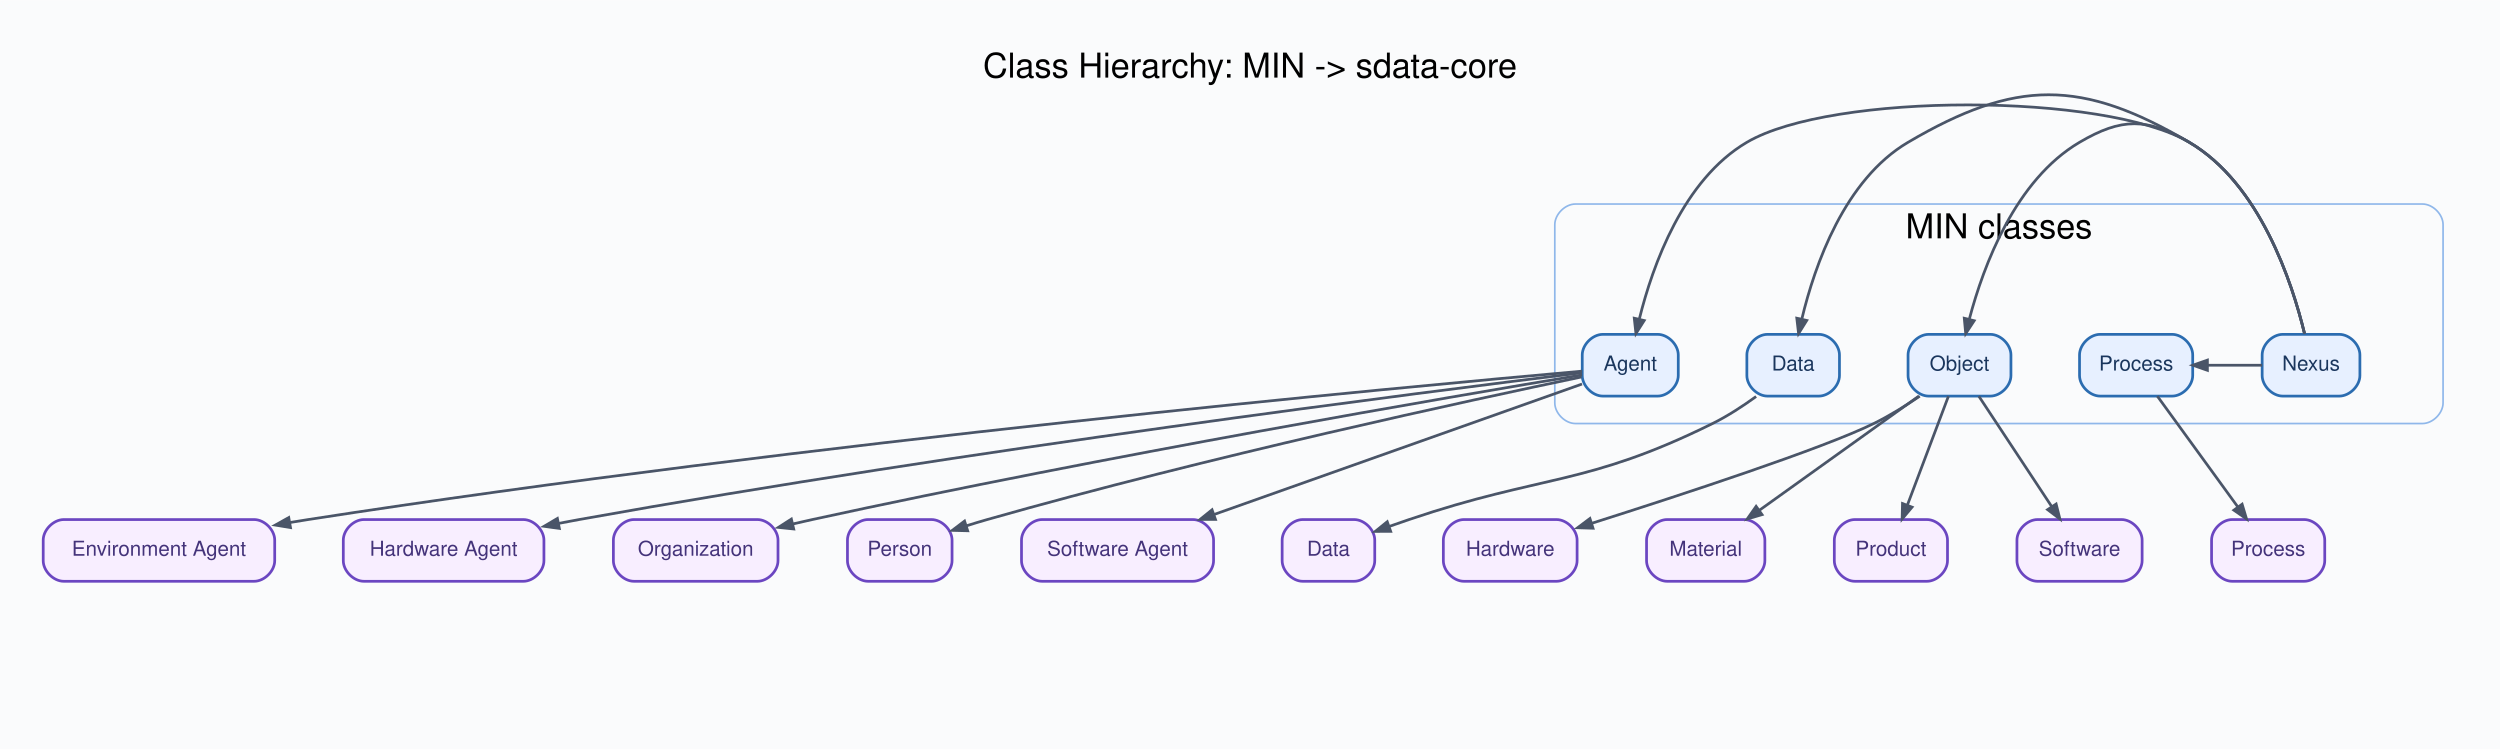
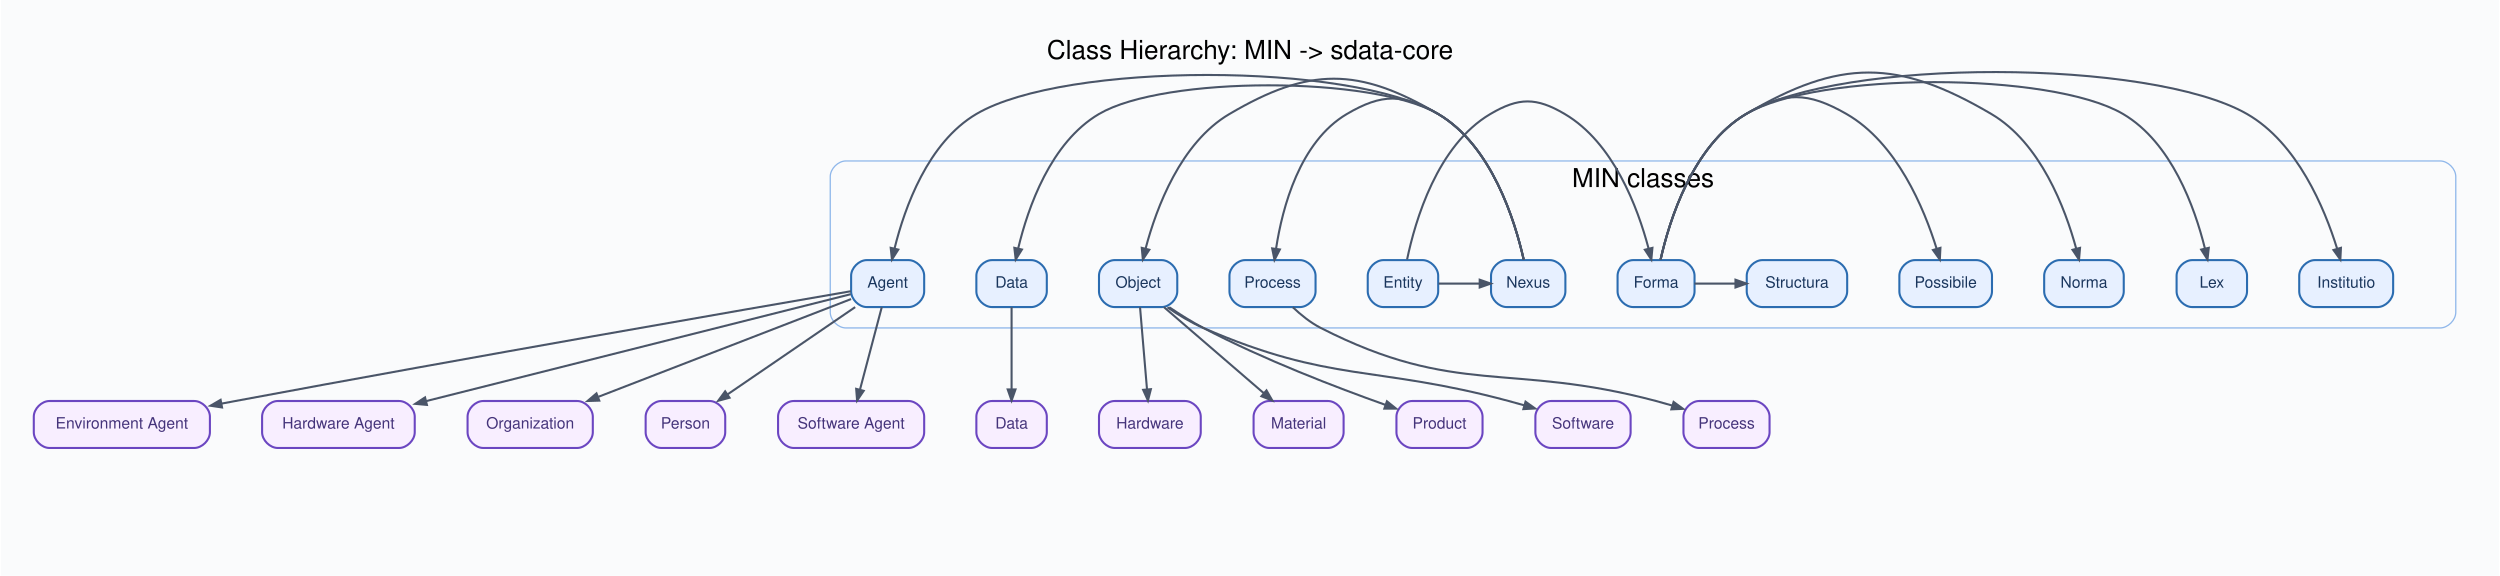
- <svg xmlns="http://www.w3.org/2000/svg" width="1458pt" height="437pt" viewBox="0.00 0.00 1457.90 436.84">
-   <g id="graph0" class="graph" transform="scale(1 1) rotate(0) translate(25.2 411.64)">
-     <polygon fill="#fafbfc" stroke="transparent" points="-25.2,25.2 -25.2,-411.64 1432.7,-411.64 1432.7,25.2 -25.2,25.2" />
-     <text text-anchor="middle" x="703.75" y="-366.44" font-family="Helvetica,sans-Serif" font-size="20.00">Class Hierarchy: MIN -&gt; sdata-core</text>
+ <svg xmlns="http://www.w3.org/2000/svg" width="1915pt" height="441pt" viewBox="0.00 0.00 1914.90 441.30">
+   <g id="graph0" class="graph" transform="scale(1 1) rotate(0) translate(25.2 416.1)">
+     <polygon fill="#fafbfc" stroke="transparent" points="-25.2,25.2 -25.2,-416.1 1889.7,-416.1 1889.7,25.2 -25.2,25.2" />
+     <text text-anchor="middle" x="932.25" y="-370.9" font-family="Helvetica,sans-Serif" font-size="20.00">Class Hierarchy: MIN -&gt; sdata-core</text>
+     <g id="clust1" class="cluster">
+       <path fill="#fafbfc" stroke="#8fb7ea" d="M622.5,-164.72C622.5,-164.72 1844.5,-164.72 1844.5,-164.72 1850.5,-164.72 1856.5,-170.72 1856.5,-176.72 1856.5,-176.72 1856.5,-280.72 1856.5,-280.72 1856.5,-286.72 1850.5,-292.72 1844.5,-292.72 1844.5,-292.72 622.5,-292.72 622.5,-292.72 616.5,-292.72 610.5,-286.72 610.5,-280.72 610.5,-280.72 610.5,-176.72 610.5,-176.72 610.5,-170.72 616.5,-164.72 622.5,-164.72" />
+       <text text-anchor="middle" x="1233.5" y="-272.72" font-family="Helvetica,sans-Serif" font-size="20.00">MIN classes</text>
+     </g>
    <g id="clust2" class="cluster">
-       <path fill="#fafbfc" stroke="#8fb7ea" d="M893.5,-164.72C893.5,-164.72 1387.5,-164.72 1387.5,-164.72 1393.5,-164.72 1399.5,-170.72 1399.5,-176.72 1399.5,-176.72 1399.5,-280.72 1399.5,-280.72 1399.5,-286.72 1393.5,-292.72 1387.5,-292.72 1387.5,-292.72 893.5,-292.72 893.5,-292.72 887.5,-292.72 881.5,-286.72 881.5,-280.72 881.5,-280.72 881.5,-176.72 881.5,-176.72 881.5,-170.72 887.5,-164.72 893.5,-164.72" />
-       <text text-anchor="middle" x="1140.5" y="-272.72" font-family="Helvetica,sans-Serif" font-size="20.00">MIN classes</text>
-     </g>
-     <g id="clust3" class="cluster">
</g>
    <g id="node1" class="node">
-       <path fill="#f8eeff" stroke="#6b46c1" stroke-width="1.6" d="M882.5,-108.72C882.5,-108.72 828.5,-108.72 828.5,-108.72 822.5,-108.72 816.5,-102.72 816.5,-96.72 816.5,-96.72 816.5,-84.72 816.5,-84.72 816.5,-78.72 822.5,-72.72 828.5,-72.72 828.5,-72.72 882.5,-72.72 882.5,-72.72 888.5,-72.72 894.5,-78.72 894.5,-84.72 894.5,-84.72 894.5,-96.72 894.5,-96.72 894.5,-102.72 888.5,-108.72 882.5,-108.72" />
-       <text text-anchor="middle" x="855.5" y="-87.62" font-family="Helvetica,sans-Serif" font-size="12.00" fill="#44337a">Hardware</text>
+       <path fill="#e7f0ff" stroke="#2b6cb0" stroke-width="1.6" d="M670.5,-216.72C670.5,-216.72 638.5,-216.72 638.5,-216.72 632.5,-216.72 626.5,-210.72 626.5,-204.72 626.5,-204.72 626.5,-192.72 626.5,-192.72 626.5,-186.72 632.5,-180.72 638.5,-180.72 638.5,-180.72 670.5,-180.72 670.5,-180.72 676.5,-180.72 682.5,-186.72 682.5,-192.72 682.5,-192.72 682.5,-204.72 682.5,-204.72 682.5,-210.72 676.5,-216.72 670.5,-216.72" />
+       <text text-anchor="middle" x="654.5" y="-195.62" font-family="Helvetica,sans-Serif" font-size="12.00" fill="#1a365d">Agent</text>
    </g>
-     <g id="node2" class="node">
-       <path fill="#f8eeff" stroke="#6b46c1" stroke-width="1.6" d="M992,-108.72C992,-108.72 947,-108.72 947,-108.72 941,-108.72 935,-102.72 935,-96.72 935,-96.72 935,-84.72 935,-84.72 935,-78.72 941,-72.72 947,-72.72 947,-72.72 992,-72.72 992,-72.72 998,-72.72 1004,-78.72 1004,-84.72 1004,-84.72 1004,-96.72 1004,-96.72 1004,-102.72 998,-108.72 992,-108.72" />
-       <text text-anchor="middle" x="969.5" y="-87.62" font-family="Helvetica,sans-Serif" font-size="12.00" fill="#44337a">Material</text>
-     </g>
-     <g id="node3" class="node">
-       <path fill="#f8eeff" stroke="#6b46c1" stroke-width="1.6" d="M1098.5,-108.72C1098.5,-108.72 1056.5,-108.72 1056.5,-108.72 1050.5,-108.72 1044.5,-102.72 1044.5,-96.72 1044.5,-96.72 1044.5,-84.72 1044.5,-84.72 1044.5,-78.72 1050.5,-72.72 1056.5,-72.72 1056.5,-72.72 1098.5,-72.72 1098.5,-72.72 1104.5,-72.72 1110.5,-78.72 1110.5,-84.72 1110.5,-84.72 1110.5,-96.72 1110.5,-96.72 1110.5,-102.72 1104.5,-108.72 1098.5,-108.72" />
-       <text text-anchor="middle" x="1077.5" y="-87.62" font-family="Helvetica,sans-Serif" font-size="12.00" fill="#44337a">Product</text>
-     </g>
-     <g id="node4" class="node">
-       <path fill="#f8eeff" stroke="#6b46c1" stroke-width="1.6" d="M1212,-108.72C1212,-108.72 1163,-108.72 1163,-108.72 1157,-108.72 1151,-102.72 1151,-96.72 1151,-96.72 1151,-84.72 1151,-84.72 1151,-78.72 1157,-72.72 1163,-72.72 1163,-72.72 1212,-72.72 1212,-72.72 1218,-72.72 1224,-78.72 1224,-84.72 1224,-84.72 1224,-96.72 1224,-96.72 1224,-102.72 1218,-108.72 1212,-108.72" />
-       <text text-anchor="middle" x="1187.5" y="-87.62" font-family="Helvetica,sans-Serif" font-size="12.00" fill="#44337a">Software</text>
-     </g>
-     <g id="node5" class="node">
-       <path fill="#e7f0ff" stroke="#2b6cb0" stroke-width="1.6" d="M941.5,-216.72C941.5,-216.72 909.5,-216.72 909.5,-216.72 903.5,-216.72 897.5,-210.72 897.5,-204.72 897.5,-204.72 897.5,-192.72 897.5,-192.72 897.5,-186.72 903.5,-180.72 909.5,-180.72 909.5,-180.72 941.5,-180.72 941.5,-180.72 947.5,-180.72 953.5,-186.72 953.5,-192.72 953.5,-192.72 953.5,-204.72 953.5,-204.72 953.5,-210.72 947.5,-216.72 941.5,-216.72" />
-       <text text-anchor="middle" x="925.5" y="-195.62" font-family="Helvetica,sans-Serif" font-size="12.00" fill="#1a365d">Agent</text>
-     </g>
-     <g id="node11" class="node">
+     <g id="node14" class="node">
      <path fill="#f8eeff" stroke="#6b46c1" stroke-width="1.6" d="M123,-108.72C123,-108.72 12,-108.72 12,-108.72 6,-108.72 0,-102.72 0,-96.72 0,-96.72 0,-84.72 0,-84.72 0,-78.72 6,-72.72 12,-72.72 12,-72.72 123,-72.72 123,-72.72 129,-72.72 135,-78.72 135,-84.72 135,-84.72 135,-96.72 135,-96.72 135,-102.72 129,-108.72 123,-108.72" />
      <text text-anchor="middle" x="67.5" y="-87.62" font-family="Helvetica,sans-Serif" font-size="12.00" fill="#44337a">Environment Agent</text>
    </g>
    <g id="edge1" class="edge">
-       <path fill="none" stroke="#4a5568" stroke-width="1.6" d="M897.39,-195.27C796.51,-186.33 443.43,-153.56 154.5,-108.72 150.99,-108.18 147.41,-107.59 143.8,-106.98" />
-       <polygon fill="#4a5568" stroke="#4a5568" stroke-width="1.6" points="144.21,-104.03 135.33,-105.5 143.19,-109.89 144.21,-104.03" />
+       <path fill="none" stroke="#4a5568" stroke-width="1.6" d="M626.28,-192.87C550.09,-179.73 333.91,-142.21 154.5,-108.72 151.01,-108.07 147.44,-107.4 143.84,-106.71" />
+       <polygon fill="#4a5568" stroke="#4a5568" stroke-width="1.6" points="144.3,-103.77 135.4,-105.1 143.19,-109.62 144.3,-103.77" />
    </g>
-     <g id="node12" class="node">
+     <g id="node15" class="node">
      <path fill="#f8eeff" stroke="#6b46c1" stroke-width="1.6" d="M280,-108.72C280,-108.72 187,-108.72 187,-108.72 181,-108.72 175,-102.72 175,-96.72 175,-96.72 175,-84.72 175,-84.72 175,-78.72 181,-72.72 187,-72.72 187,-72.72 280,-72.72 280,-72.72 286,-72.72 292,-78.72 292,-84.72 292,-84.72 292,-96.72 292,-96.72 292,-102.72 286,-108.72 280,-108.72" />
      <text text-anchor="middle" x="233.5" y="-87.62" font-family="Helvetica,sans-Serif" font-size="12.00" fill="#44337a">Hardware Agent</text>
    </g>
    <g id="edge2" class="edge">
-       <path fill="none" stroke="#4a5568" stroke-width="1.6" d="M897.28,-194.32C810.02,-183.64 536.88,-149.1 312.5,-108.72 308.56,-108.01 304.53,-107.25 300.46,-106.46" />
-       <polygon fill="#4a5568" stroke="#4a5568" stroke-width="1.6" points="301,-103.53 292.08,-104.79 299.84,-109.37 301,-103.53" />
+       <path fill="none" stroke="#4a5568" stroke-width="1.6" d="M626.22,-190.6C560.19,-173.97 394.34,-132.22 300.65,-108.63" />
+       <polygon fill="#4a5568" stroke="#4a5568" stroke-width="1.6" points="301.34,-105.73 292.37,-106.54 299.89,-111.5 301.34,-105.73" />
    </g>
-     <g id="node13" class="node">
+     <g id="node16" class="node">
      <path fill="#f8eeff" stroke="#6b46c1" stroke-width="1.6" d="M416.5,-108.72C416.5,-108.72 344.5,-108.72 344.5,-108.72 338.5,-108.72 332.5,-102.72 332.5,-96.72 332.5,-96.72 332.5,-84.72 332.5,-84.72 332.5,-78.72 338.5,-72.72 344.5,-72.72 344.5,-72.72 416.5,-72.72 416.5,-72.72 422.5,-72.72 428.5,-78.72 428.5,-84.72 428.5,-84.72 428.5,-96.72 428.5,-96.72 428.5,-102.72 422.5,-108.72 416.5,-108.72" />
      <text text-anchor="middle" x="380.5" y="-87.62" font-family="Helvetica,sans-Serif" font-size="12.00" fill="#44337a">Organization</text>
    </g>
    <g id="edge3" class="edge">
-       <path fill="none" stroke="#4a5568" stroke-width="1.6" d="M897.42,-193.09C823.6,-180.79 618.05,-145.7 448.5,-108.72 444.79,-107.91 440.97,-107.05 437.13,-106.15" />
-       <polygon fill="#4a5568" stroke="#4a5568" stroke-width="1.6" points="437.66,-103.22 428.71,-104.15 436.29,-109.01 437.66,-103.22" />
+       <path fill="none" stroke="#4a5568" stroke-width="1.6" d="M626.46,-186.87C580.96,-169.27 490.34,-134.21 432.71,-111.92" />
+       <polygon fill="#4a5568" stroke="#4a5568" stroke-width="1.6" points="433.45,-109.02 424.45,-108.72 431.31,-114.57 433.45,-109.02" />
    </g>
-     <g id="node14" class="node">
+     <g id="node17" class="node">
      <path fill="#f8eeff" stroke="#6b46c1" stroke-width="1.6" d="M518,-108.72C518,-108.72 481,-108.72 481,-108.72 475,-108.72 469,-102.72 469,-96.72 469,-96.72 469,-84.72 469,-84.72 469,-78.72 475,-72.72 481,-72.72 481,-72.72 518,-72.72 518,-72.72 524,-72.72 530,-78.72 530,-84.72 530,-84.72 530,-96.72 530,-96.72 530,-102.72 524,-108.72 518,-108.72" />
      <text text-anchor="middle" x="499.5" y="-87.62" font-family="Helvetica,sans-Serif" font-size="12.00" fill="#44337a">Person</text>
    </g>
    <g id="edge4" class="edge">
-       <path fill="none" stroke="#4a5568" stroke-width="1.6" d="M897.05,-191.87C834.13,-178.74 678.57,-145.18 550.5,-108.72 546.56,-107.6 542.46,-106.36 538.39,-105.08" />
-       <polygon fill="#4a5568" stroke="#4a5568" stroke-width="1.6" points="539.11,-102.18 530.11,-102.41 537.29,-107.85 539.11,-102.18" />
+       <path fill="none" stroke="#4a5568" stroke-width="1.6" d="M629.6,-180.69C603.01,-162.51 560.79,-133.63 531.7,-113.74" />
+       <polygon fill="#4a5568" stroke="#4a5568" stroke-width="1.6" points="533.29,-111.23 524.6,-108.88 529.94,-116.14 533.29,-111.23" />
    </g>
-     <g id="node15" class="node">
+     <g id="node18" class="node">
      <path fill="#f8eeff" stroke="#6b46c1" stroke-width="1.6" d="M670.5,-108.72C670.5,-108.72 582.5,-108.72 582.5,-108.72 576.5,-108.72 570.5,-102.72 570.5,-96.72 570.5,-96.72 570.5,-84.72 570.5,-84.72 570.5,-78.72 576.5,-72.72 582.5,-72.72 582.5,-72.72 670.5,-72.72 670.5,-72.72 676.5,-72.72 682.5,-78.72 682.5,-84.72 682.5,-84.72 682.5,-96.72 682.5,-96.72 682.5,-102.72 676.5,-108.72 670.5,-108.72" />
      <text text-anchor="middle" x="626.5" y="-87.62" font-family="Helvetica,sans-Serif" font-size="12.00" fill="#44337a">Software Agent</text>
    </g>
    <g id="edge5" class="edge">
-       <path fill="none" stroke="#4a5568" stroke-width="1.6" d="M897.37,-187.75C848.47,-170.41 746.9,-134.4 682.97,-111.74" />
-       <polygon fill="#4a5568" stroke="#4a5568" stroke-width="1.6" points="683.61,-108.81 674.6,-108.77 681.62,-114.42 683.61,-108.81" />
+       <path fill="none" stroke="#4a5568" stroke-width="1.6" d="M650,-180.69C645.48,-163.56 638.45,-136.94 633.25,-117.28" />
+       <polygon fill="#4a5568" stroke="#4a5568" stroke-width="1.6" points="636.13,-116.52 631.08,-109.06 630.38,-118.04 636.13,-116.52" />
    </g>
-     <g id="node6" class="node">
-       <path fill="#e7f0ff" stroke="#2b6cb0" stroke-width="1.6" d="M1035.5,-216.72C1035.5,-216.72 1005.5,-216.72 1005.5,-216.72 999.5,-216.72 993.5,-210.72 993.5,-204.72 993.5,-204.72 993.5,-192.72 993.5,-192.72 993.5,-186.72 999.5,-180.72 1005.5,-180.72 1005.5,-180.72 1035.5,-180.72 1035.5,-180.72 1041.5,-180.72 1047.5,-186.72 1047.5,-192.72 1047.5,-192.72 1047.5,-204.72 1047.5,-204.72 1047.5,-210.72 1041.5,-216.72 1035.5,-216.72" />
-       <text text-anchor="middle" x="1020.5" y="-195.62" font-family="Helvetica,sans-Serif" font-size="12.00" fill="#1a365d">Data</text>
+     <g id="node2" class="node">
+       <path fill="#e7f0ff" stroke="#2b6cb0" stroke-width="1.6" d="M764.5,-216.72C764.5,-216.72 734.5,-216.72 734.5,-216.72 728.5,-216.72 722.5,-210.72 722.5,-204.72 722.5,-204.72 722.5,-192.72 722.5,-192.72 722.5,-186.72 728.5,-180.72 734.5,-180.72 734.5,-180.72 764.5,-180.72 764.5,-180.72 770.5,-180.72 776.5,-186.72 776.5,-192.72 776.5,-192.72 776.5,-204.72 776.5,-204.72 776.5,-210.72 770.5,-216.72 764.5,-216.72" />
+       <text text-anchor="middle" x="749.5" y="-195.62" font-family="Helvetica,sans-Serif" font-size="12.00" fill="#1a365d">Data</text>
    </g>
-     <g id="node16" class="node">
+     <g id="node23" class="node">
      <path fill="#f8eeff" stroke="#6b46c1" stroke-width="1.6" d="M764.5,-108.72C764.5,-108.72 734.5,-108.72 734.5,-108.72 728.5,-108.72 722.5,-102.72 722.5,-96.72 722.5,-96.72 722.5,-84.72 722.5,-84.72 722.5,-78.72 728.5,-72.72 734.5,-72.72 734.5,-72.72 764.5,-72.72 764.5,-72.72 770.5,-72.72 776.5,-78.72 776.5,-84.72 776.5,-84.72 776.5,-96.72 776.5,-96.72 776.5,-102.72 770.5,-108.72 764.5,-108.72" />
      <text text-anchor="middle" x="749.5" y="-87.62" font-family="Helvetica,sans-Serif" font-size="12.00" fill="#44337a">Data</text>
    </g>
    <g id="edge6" class="edge">
-       <path fill="none" stroke="#4a5568" stroke-width="1.6" d="M998.9,-180.48C991.2,-174.9 982.26,-169.05 973.5,-164.72 899.54,-128.14 874.64,-135.2 796.5,-108.72 792.69,-107.43 788.73,-106.05 784.78,-104.66" />
-       <polygon fill="#4a5568" stroke="#4a5568" stroke-width="1.6" points="785.78,-101.85 776.77,-101.8 783.78,-107.46 785.78,-101.85" />
+       <path fill="none" stroke="#4a5568" stroke-width="1.6" d="M749.5,-180.69C749.5,-163.71 749.5,-137.42 749.5,-117.81" />
+       <polygon fill="#4a5568" stroke="#4a5568" stroke-width="1.6" points="752.48,-117.56 749.5,-109.06 746.53,-117.56 752.48,-117.56" />
    </g>
-     <g id="node7" class="node">
-       <path fill="#e7f0ff" stroke="#2b6cb0" stroke-width="1.6" d="M1135.5,-216.72C1135.5,-216.72 1099.5,-216.72 1099.5,-216.72 1093.5,-216.72 1087.5,-210.72 1087.5,-204.72 1087.5,-204.72 1087.5,-192.72 1087.5,-192.72 1087.5,-186.72 1093.5,-180.72 1099.5,-180.72 1099.5,-180.72 1135.5,-180.72 1135.5,-180.72 1141.5,-180.72 1147.5,-186.72 1147.5,-192.72 1147.5,-192.72 1147.5,-204.72 1147.5,-204.72 1147.5,-210.72 1141.5,-216.72 1135.5,-216.72" />
-       <text text-anchor="middle" x="1117.5" y="-195.62" font-family="Helvetica,sans-Serif" font-size="12.00" fill="#1a365d">Object</text>
+     <g id="node3" class="node">
+       <path fill="#e7f0ff" stroke="#2b6cb0" stroke-width="1.6" d="M864.5,-216.72C864.5,-216.72 828.5,-216.72 828.5,-216.72 822.5,-216.72 816.5,-210.72 816.5,-204.72 816.5,-204.72 816.5,-192.72 816.5,-192.72 816.5,-186.72 822.5,-180.72 828.5,-180.72 828.5,-180.72 864.5,-180.72 864.5,-180.72 870.5,-180.72 876.5,-186.72 876.5,-192.72 876.5,-192.72 876.5,-204.72 876.5,-204.72 876.5,-210.72 870.5,-216.72 864.5,-216.72" />
+       <text text-anchor="middle" x="846.5" y="-195.62" font-family="Helvetica,sans-Serif" font-size="12.00" fill="#1a365d">Object</text>
    </g>
-     <g id="edge11" class="edge">
-       <path fill="none" stroke="#4a5568" stroke-width="1.6" d="M1094.32,-180.67C1086.12,-175.11 1076.64,-169.22 1067.5,-164.72 1038.16,-150.28 956.02,-123.35 903.02,-106.54" />
-       <polygon fill="#4a5568" stroke="#4a5568" stroke-width="1.6" points="903.78,-103.66 894.78,-103.94 901.98,-109.34 903.78,-103.66" />
+     <g id="node19" class="node">
+       <path fill="#f8eeff" stroke="#6b46c1" stroke-width="1.6" d="M882.5,-108.72C882.5,-108.72 828.5,-108.72 828.5,-108.72 822.5,-108.72 816.5,-102.72 816.5,-96.72 816.5,-96.72 816.5,-84.72 816.5,-84.72 816.5,-78.72 822.5,-72.72 828.5,-72.72 828.5,-72.72 882.5,-72.72 882.5,-72.72 888.5,-72.72 894.5,-78.72 894.5,-84.72 894.5,-84.72 894.5,-96.72 894.5,-96.72 894.5,-102.72 888.5,-108.72 882.5,-108.72" />
+       <text text-anchor="middle" x="855.5" y="-87.62" font-family="Helvetica,sans-Serif" font-size="12.00" fill="#44337a">Hardware</text>
    </g>
-     <g id="edge12" class="edge">
-       <path fill="none" stroke="#4a5568" stroke-width="1.6" d="M1093.72,-180.69C1068.52,-162.64 1028.6,-134.05 1000.84,-114.17" />
-       <polygon fill="#4a5568" stroke="#4a5568" stroke-width="1.6" points="1002.35,-111.59 993.71,-109.06 998.89,-116.43 1002.35,-111.59" />
+     <g id="edge18" class="edge">
+       <path fill="none" stroke="#4a5568" stroke-width="1.6" d="M847.95,-180.69C849.39,-163.64 851.64,-137.18 853.31,-117.54" />
+       <polygon fill="#4a5568" stroke="#4a5568" stroke-width="1.6" points="856.27,-117.78 854.03,-109.06 850.34,-117.28 856.27,-117.78" />
    </g>
-     <g id="edge13" class="edge">
-       <path fill="none" stroke="#4a5568" stroke-width="1.6" d="M1111.07,-180.69C1104.58,-163.48 1094.47,-136.7 1087.05,-117.01" />
-       <polygon fill="#4a5568" stroke="#4a5568" stroke-width="1.6" points="1089.83,-115.96 1084.04,-109.06 1084.26,-118.06 1089.83,-115.96" />
+     <g id="node20" class="node">
+       <path fill="#f8eeff" stroke="#6b46c1" stroke-width="1.6" d="M992,-108.72C992,-108.72 947,-108.72 947,-108.72 941,-108.72 935,-102.72 935,-96.72 935,-96.72 935,-84.72 935,-84.72 935,-78.72 941,-72.72 947,-72.72 947,-72.72 992,-72.72 992,-72.72 998,-72.72 1004,-78.72 1004,-84.72 1004,-84.72 1004,-96.72 1004,-96.72 1004,-102.72 998,-108.72 992,-108.72" />
+       <text text-anchor="middle" x="969.5" y="-87.62" font-family="Helvetica,sans-Serif" font-size="12.00" fill="#44337a">Material</text>
    </g>
-     <g id="edge14" class="edge">
-       <path fill="none" stroke="#4a5568" stroke-width="1.6" d="M1128.75,-180.69C1140.26,-163.25 1158.27,-135.98 1171.32,-116.23" />
-       <polygon fill="#4a5568" stroke="#4a5568" stroke-width="1.6" points="1173.85,-117.79 1176.05,-109.06 1168.88,-114.51 1173.85,-117.79" />
+     <g id="edge19" class="edge">
+       <path fill="none" stroke="#4a5568" stroke-width="1.6" d="M866.26,-180.69C887.03,-162.79 919.82,-134.53 942.86,-114.68" />
+       <polygon fill="#4a5568" stroke="#4a5568" stroke-width="1.6" points="944.88,-116.86 949.38,-109.06 941,-112.36 944.88,-116.86" />
    </g>
-     <g id="node8" class="node">
-       <path fill="#e7f0ff" stroke="#2b6cb0" stroke-width="1.6" d="M1241.5,-216.72C1241.5,-216.72 1199.5,-216.72 1199.5,-216.72 1193.5,-216.72 1187.5,-210.72 1187.5,-204.72 1187.5,-204.72 1187.5,-192.72 1187.5,-192.72 1187.5,-186.72 1193.5,-180.72 1199.5,-180.72 1199.5,-180.72 1241.5,-180.72 1241.5,-180.72 1247.5,-180.72 1253.5,-186.72 1253.5,-192.72 1253.5,-192.72 1253.5,-204.72 1253.5,-204.72 1253.5,-210.72 1247.5,-216.72 1241.5,-216.72" />
-       <text text-anchor="middle" x="1220.5" y="-195.62" font-family="Helvetica,sans-Serif" font-size="12.00" fill="#1a365d">Process</text>
+     <g id="node21" class="node">
+       <path fill="#f8eeff" stroke="#6b46c1" stroke-width="1.6" d="M1098.5,-108.72C1098.5,-108.72 1056.5,-108.72 1056.5,-108.72 1050.5,-108.72 1044.5,-102.72 1044.5,-96.72 1044.5,-96.72 1044.5,-84.72 1044.5,-84.72 1044.5,-78.72 1050.5,-72.72 1056.5,-72.72 1056.5,-72.72 1098.5,-72.72 1098.5,-72.72 1104.5,-72.72 1110.5,-78.72 1110.5,-84.72 1110.5,-84.72 1110.5,-96.72 1110.5,-96.72 1110.5,-102.72 1104.5,-108.72 1098.5,-108.72" />
+       <text text-anchor="middle" x="1077.5" y="-87.62" font-family="Helvetica,sans-Serif" font-size="12.00" fill="#44337a">Product</text>
    </g>
-     <g id="node17" class="node">
+     <g id="edge20" class="edge">
+       <path fill="none" stroke="#4a5568" stroke-width="1.6" d="M870.32,-180.6C878.42,-175.16 887.66,-169.36 896.5,-164.72 942.66,-140.49 998.72,-119.02 1036.1,-105.74" />
+       <polygon fill="#4a5568" stroke="#4a5568" stroke-width="1.6" points="1037.22,-108.5 1044.25,-102.87 1035.24,-102.89 1037.22,-108.5" />
+     </g>
+     <g id="node22" class="node">
+       <path fill="#f8eeff" stroke="#6b46c1" stroke-width="1.6" d="M1212,-108.72C1212,-108.72 1163,-108.72 1163,-108.72 1157,-108.72 1151,-102.72 1151,-96.72 1151,-96.72 1151,-84.72 1151,-84.72 1151,-78.72 1157,-72.72 1163,-72.72 1163,-72.72 1212,-72.72 1212,-72.72 1218,-72.72 1224,-78.72 1224,-84.72 1224,-84.72 1224,-96.72 1224,-96.72 1224,-102.72 1218,-108.72 1212,-108.72" />
+       <text text-anchor="middle" x="1187.5" y="-87.62" font-family="Helvetica,sans-Serif" font-size="12.00" fill="#44337a">Software</text>
+     </g>
+     <g id="edge21" class="edge">
+       <path fill="none" stroke="#4a5568" stroke-width="1.6" d="M868.94,-180.5C877.24,-174.8 886.96,-168.86 896.5,-164.72 994.61,-122.18 1027.22,-136.46 1130.5,-108.72 1134.41,-107.67 1138.46,-106.54 1142.51,-105.39" />
+       <polygon fill="#4a5568" stroke="#4a5568" stroke-width="1.6" points="1143.45,-108.21 1150.79,-102.99 1141.8,-102.5 1143.45,-108.21" />
+     </g>
+     <g id="node4" class="node">
+       <path fill="#e7f0ff" stroke="#2b6cb0" stroke-width="1.6" d="M970.5,-216.72C970.5,-216.72 928.5,-216.72 928.5,-216.72 922.5,-216.72 916.5,-210.72 916.5,-204.72 916.5,-204.72 916.5,-192.72 916.5,-192.72 916.5,-186.72 922.5,-180.72 928.5,-180.72 928.5,-180.72 970.5,-180.72 970.5,-180.72 976.5,-180.72 982.5,-186.72 982.5,-192.72 982.5,-192.72 982.5,-204.72 982.5,-204.72 982.5,-210.72 976.5,-216.72 970.5,-216.72" />
+       <text text-anchor="middle" x="949.5" y="-195.62" font-family="Helvetica,sans-Serif" font-size="12.00" fill="#1a365d">Process</text>
+     </g>
+     <g id="node24" class="node">
      <path fill="#f8eeff" stroke="#6b46c1" stroke-width="1.6" d="M1318.5,-108.72C1318.5,-108.72 1276.5,-108.72 1276.5,-108.72 1270.5,-108.72 1264.5,-102.72 1264.5,-96.72 1264.5,-96.72 1264.5,-84.72 1264.5,-84.72 1264.5,-78.72 1270.5,-72.72 1276.5,-72.72 1276.5,-72.72 1318.5,-72.72 1318.5,-72.72 1324.5,-72.72 1330.5,-78.72 1330.5,-84.72 1330.5,-84.72 1330.5,-96.72 1330.5,-96.72 1330.5,-102.72 1324.5,-108.72 1318.5,-108.72" />
      <text text-anchor="middle" x="1297.5" y="-87.62" font-family="Helvetica,sans-Serif" font-size="12.00" fill="#44337a">Process</text>
    </g>
-     <g id="edge15" class="edge">
-       <path fill="none" stroke="#4a5568" stroke-width="1.6" d="M1232.87,-180.69C1245.59,-163.18 1265.52,-135.74 1279.89,-115.97" />
-       <polygon fill="#4a5568" stroke="#4a5568" stroke-width="1.6" points="1282.31,-117.69 1284.9,-109.06 1277.5,-114.19 1282.31,-117.69" />
+     <g id="edge22" class="edge">
+       <path fill="none" stroke="#4a5568" stroke-width="1.6" d="M965.07,-180.59C971.22,-174.76 978.68,-168.71 986.5,-164.72 1090.65,-111.63 1130.52,-138.75 1243.5,-108.72 1247.5,-107.66 1251.65,-106.48 1255.79,-105.26" />
+       <polygon fill="#4a5568" stroke="#4a5568" stroke-width="1.6" points="1256.95,-108.02 1264.22,-102.71 1255.23,-102.32 1256.95,-108.02" />
+     </g>
+     <g id="node5" class="node">
+       <path fill="#e7f0ff" stroke="#2b6cb0" stroke-width="1.6" d="M1064.5,-216.72C1064.5,-216.72 1034.5,-216.72 1034.5,-216.72 1028.5,-216.72 1022.5,-210.72 1022.5,-204.72 1022.5,-204.72 1022.5,-192.72 1022.5,-192.72 1022.5,-186.72 1028.5,-180.72 1034.5,-180.72 1034.5,-180.72 1064.5,-180.72 1064.5,-180.72 1070.5,-180.72 1076.5,-186.72 1076.5,-192.72 1076.5,-192.72 1076.5,-204.72 1076.5,-204.72 1076.5,-210.72 1070.5,-216.72 1064.5,-216.72" />
+       <text text-anchor="middle" x="1049.5" y="-195.62" font-family="Helvetica,sans-Serif" font-size="12.00" fill="#1a365d">Entity</text>
+     </g>
+     <g id="node6" class="node">
+       <path fill="#e7f0ff" stroke="#2b6cb0" stroke-width="1.6" d="M1261,-216.72C1261,-216.72 1226,-216.72 1226,-216.72 1220,-216.72 1214,-210.72 1214,-204.72 1214,-204.72 1214,-192.72 1214,-192.72 1214,-186.72 1220,-180.72 1226,-180.72 1226,-180.72 1261,-180.72 1261,-180.72 1267,-180.72 1273,-186.72 1273,-192.72 1273,-192.72 1273,-204.72 1273,-204.72 1273,-210.72 1267,-216.72 1261,-216.72" />
+       <text text-anchor="middle" x="1243.5" y="-195.62" font-family="Helvetica,sans-Serif" font-size="12.00" fill="#1a365d">Forma</text>
+     </g>
+     <g id="edge7" class="edge">
+       <path fill="none" stroke="#4a5568" stroke-width="1.6" d="M1052.66,-217.19C1058.87,-247 1075.8,-304.77 1116.5,-328.72 1138.33,-341.57 1151.67,-341.57 1173.5,-328.72 1210.9,-306.71 1229.45,-256.96 1237.72,-225.79" />
+       <polygon fill="#4a5568" stroke="#4a5568" stroke-width="1.6" points="1240.71,-226.11 1239.88,-217.14 1234.93,-224.67 1240.71,-226.11" />
    </g>
    <g id="node9" class="node">
-       <path fill="#e7f0ff" stroke="#2b6cb0" stroke-width="1.6" d="M1339,-216.72C1339,-216.72 1306,-216.72 1306,-216.72 1300,-216.72 1294,-210.72 1294,-204.72 1294,-204.72 1294,-192.72 1294,-192.72 1294,-186.72 1300,-180.72 1306,-180.72 1306,-180.72 1339,-180.72 1339,-180.72 1345,-180.72 1351,-186.72 1351,-192.72 1351,-192.72 1351,-204.72 1351,-204.72 1351,-210.72 1345,-216.72 1339,-216.72" />
-       <text text-anchor="middle" x="1322.5" y="-195.62" font-family="Helvetica,sans-Serif" font-size="12.00" fill="#1a365d">Nexus</text>
-     </g>
-     <g id="edge7" class="edge">
-       <path fill="none" stroke="#4a5568" stroke-width="1.6" d="M1318.72,-217.12C1311.53,-246.83 1292.73,-304.46 1251.5,-328.72 1202.09,-357.8 1042.91,-357.8 993.5,-328.72 956.34,-306.85 938.59,-257.06 930.83,-225.83" />
-       <polygon fill="#4a5568" stroke="#4a5568" stroke-width="1.6" points="933.64,-224.78 928.81,-217.18 927.84,-226.13 933.64,-224.78" />
+       <path fill="#e7f0ff" stroke="#2b6cb0" stroke-width="1.6" d="M1162,-216.72C1162,-216.72 1129,-216.72 1129,-216.72 1123,-216.72 1117,-210.72 1117,-204.72 1117,-204.72 1117,-192.72 1117,-192.72 1117,-186.72 1123,-180.72 1129,-180.72 1129,-180.72 1162,-180.72 1162,-180.72 1168,-180.72 1174,-186.72 1174,-192.72 1174,-192.72 1174,-204.72 1174,-204.72 1174,-210.72 1168,-216.72 1162,-216.72" />
+       <text text-anchor="middle" x="1145.5" y="-195.62" font-family="Helvetica,sans-Serif" font-size="12.00" fill="#1a365d">Nexus</text>
    </g>
    <g id="edge8" class="edge">
-       <path fill="none" stroke="#4a5568" stroke-width="1.6" d="M1318.72,-217.12C1311.53,-246.83 1292.73,-304.46 1251.5,-328.72 1188.68,-365.68 1150.32,-365.68 1087.5,-328.72 1050.45,-306.92 1033.1,-257.1 1025.6,-225.86" />
-       <polygon fill="#4a5568" stroke="#4a5568" stroke-width="1.6" points="1028.42,-224.83 1023.66,-217.19 1022.62,-226.14 1028.42,-224.83" />
+       <path fill="none" stroke="#4a5568" stroke-width="1.6" d="M1076.88,-198.72C1087.28,-198.72 1097.68,-198.72 1108.08,-198.72" />
+       <polygon fill="#4a5568" stroke="#4a5568" stroke-width="1.6" points="1108.32,-201.7 1116.82,-198.72 1108.32,-195.75 1108.32,-201.7" />
+     </g>
+     <g id="node7" class="node">
+       <path fill="#e7f0ff" stroke="#2b6cb0" stroke-width="1.6" d="M1796.5,-216.72C1796.5,-216.72 1748.5,-216.72 1748.5,-216.72 1742.5,-216.72 1736.5,-210.72 1736.5,-204.72 1736.5,-204.72 1736.5,-192.72 1736.5,-192.72 1736.5,-186.72 1742.5,-180.72 1748.5,-180.72 1748.5,-180.72 1796.5,-180.72 1796.5,-180.72 1802.5,-180.72 1808.5,-186.72 1808.5,-192.72 1808.5,-192.72 1808.5,-204.72 1808.5,-204.72 1808.5,-210.72 1802.5,-216.72 1796.5,-216.72" />
+       <text text-anchor="middle" x="1772.5" y="-195.62" font-family="Helvetica,sans-Serif" font-size="12.00" fill="#1a365d">Institutio</text>
    </g>
    <g id="edge9" class="edge">
-       <path fill="none" stroke="#4a5568" stroke-width="1.6" d="M1318.72,-217.12C1311.53,-246.83 1292.73,-304.46 1251.5,-328.72 1226.98,-343.14 1212.02,-343.14 1187.5,-328.72 1150.1,-306.71 1131.55,-256.96 1123.28,-225.79" />
-       <polygon fill="#4a5568" stroke="#4a5568" stroke-width="1.6" points="1126.07,-224.67 1121.12,-217.14 1120.29,-226.11 1126.07,-224.67" />
+       <path fill="none" stroke="#4a5568" stroke-width="1.6" d="M1246.97,-217.16C1253.67,-246.91 1271.54,-304.62 1312.5,-328.72 1386.05,-371.99 1622.48,-371.19 1696.5,-328.72 1735.05,-306.6 1755.92,-256.52 1765.59,-225.38" />
+       <polygon fill="#4a5568" stroke="#4a5568" stroke-width="1.6" points="1768.47,-226.13 1768.02,-217.14 1762.76,-224.45 1768.47,-226.13" />
+     </g>
+     <g id="node8" class="node">
+       <path fill="#e7f0ff" stroke="#2b6cb0" stroke-width="1.6" d="M1684.5,-216.72C1684.5,-216.72 1654.5,-216.72 1654.5,-216.72 1648.5,-216.72 1642.5,-210.72 1642.5,-204.72 1642.5,-204.72 1642.5,-192.72 1642.5,-192.72 1642.5,-186.72 1648.5,-180.72 1654.5,-180.72 1654.5,-180.72 1684.5,-180.72 1684.5,-180.72 1690.5,-180.72 1696.5,-186.72 1696.5,-192.72 1696.5,-192.72 1696.5,-204.72 1696.5,-204.72 1696.5,-210.72 1690.5,-216.72 1684.5,-216.72" />
+       <text text-anchor="middle" x="1669.5" y="-195.62" font-family="Helvetica,sans-Serif" font-size="12.00" fill="#1a365d">Lex</text>
    </g>
    <g id="edge10" class="edge">
-       <path fill="none" stroke="#4a5568" stroke-width="1.6" d="M1293.96,-198.72C1283.34,-198.72 1272.71,-198.72 1262.09,-198.72" />
-       <polygon fill="#4a5568" stroke="#4a5568" stroke-width="1.6" points="1262.07,-195.75 1253.57,-198.72 1262.07,-201.7 1262.07,-195.75" />
+       <path fill="none" stroke="#4a5568" stroke-width="1.6" d="M1246.97,-217.16C1253.67,-246.91 1271.54,-304.62 1312.5,-328.72 1367.85,-361.29 1546.15,-361.29 1601.5,-328.72 1638.66,-306.85 1656.41,-257.06 1664.17,-225.83" />
+       <polygon fill="#4a5568" stroke="#4a5568" stroke-width="1.6" points="1667.16,-226.13 1666.19,-217.18 1661.36,-224.78 1667.16,-226.13" />
+     </g>
+     <g id="node10" class="node">
+       <path fill="#e7f0ff" stroke="#2b6cb0" stroke-width="1.6" d="M1590,-216.72C1590,-216.72 1553,-216.72 1553,-216.72 1547,-216.72 1541,-210.72 1541,-204.72 1541,-204.72 1541,-192.72 1541,-192.72 1541,-186.72 1547,-180.72 1553,-180.72 1553,-180.72 1590,-180.72 1590,-180.72 1596,-180.72 1602,-186.72 1602,-192.72 1602,-192.72 1602,-204.72 1602,-204.72 1602,-210.72 1596,-216.72 1590,-216.72" />
+       <text text-anchor="middle" x="1571.5" y="-195.62" font-family="Helvetica,sans-Serif" font-size="12.00" fill="#1a365d">Norma</text>
+     </g>
+     <g id="edge11" class="edge">
+       <path fill="none" stroke="#4a5568" stroke-width="1.6" d="M1246.97,-217.16C1253.67,-246.91 1271.54,-304.62 1312.5,-328.72 1384.51,-371.09 1428.49,-371.09 1500.5,-328.72 1538.18,-306.55 1557.13,-256.49 1565.6,-225.36" />
+       <polygon fill="#4a5568" stroke="#4a5568" stroke-width="1.6" points="1568.49,-226.1 1567.72,-217.12 1562.72,-224.61 1568.49,-226.1" />
+     </g>
+     <g id="node11" class="node">
+       <path fill="#e7f0ff" stroke="#2b6cb0" stroke-width="1.6" d="M1489,-216.72C1489,-216.72 1442,-216.72 1442,-216.72 1436,-216.72 1430,-210.72 1430,-204.72 1430,-204.72 1430,-192.72 1430,-192.72 1430,-186.72 1436,-180.72 1442,-180.72 1442,-180.72 1489,-180.72 1489,-180.72 1495,-180.72 1501,-186.72 1501,-192.72 1501,-192.72 1501,-204.72 1501,-204.72 1501,-210.72 1495,-216.72 1489,-216.72" />
+       <text text-anchor="middle" x="1465.5" y="-195.62" font-family="Helvetica,sans-Serif" font-size="12.00" fill="#1a365d">Possibile</text>
+     </g>
+     <g id="edge12" class="edge">
+       <path fill="none" stroke="#4a5568" stroke-width="1.6" d="M1246.97,-217.16C1253.67,-246.91 1271.54,-304.62 1312.5,-328.72 1342,-346.08 1359.82,-345.75 1389.5,-328.72 1428.05,-306.6 1448.92,-256.52 1458.59,-225.38" />
+       <polygon fill="#4a5568" stroke="#4a5568" stroke-width="1.6" points="1461.47,-226.13 1461.02,-217.14 1455.76,-224.45 1461.47,-226.13" />
+     </g>
+     <g id="node12" class="node">
+       <path fill="#e7f0ff" stroke="#2b6cb0" stroke-width="1.6" d="M1378,-216.72C1378,-216.72 1325,-216.72 1325,-216.72 1319,-216.72 1313,-210.72 1313,-204.72 1313,-204.72 1313,-192.72 1313,-192.72 1313,-186.72 1319,-180.72 1325,-180.72 1325,-180.72 1378,-180.72 1378,-180.72 1384,-180.72 1390,-186.72 1390,-192.72 1390,-192.72 1390,-204.72 1390,-204.72 1390,-210.72 1384,-216.72 1378,-216.72" />
+       <text text-anchor="middle" x="1351.5" y="-195.62" font-family="Helvetica,sans-Serif" font-size="12.00" fill="#1a365d">Structura</text>
+     </g>
+     <g id="edge13" class="edge">
+       <path fill="none" stroke="#4a5568" stroke-width="1.6" d="M1273.03,-198.72C1283.41,-198.72 1293.79,-198.72 1304.16,-198.72" />
+       <polygon fill="#4a5568" stroke="#4a5568" stroke-width="1.6" points="1304.38,-201.7 1312.88,-198.72 1304.38,-195.75 1304.38,-201.7" />
+     </g>
+     <g id="edge14" class="edge">
+       <path fill="none" stroke="#4a5568" stroke-width="1.6" d="M1142.03,-217.16C1135.33,-246.91 1117.46,-304.62 1076.5,-328.72 1008.7,-368.61 790.3,-368.61 722.5,-328.72 685.34,-306.85 667.59,-257.06 659.83,-225.83" />
+       <polygon fill="#4a5568" stroke="#4a5568" stroke-width="1.6" points="662.64,-224.78 657.81,-217.18 656.84,-226.13 662.64,-224.78" />
+     </g>
+     <g id="edge15" class="edge">
+       <path fill="none" stroke="#4a5568" stroke-width="1.6" d="M1142.03,-217.16C1135.33,-246.91 1117.46,-304.62 1076.5,-328.72 1026.7,-358.02 866.3,-358.02 816.5,-328.72 779.45,-306.92 762.1,-257.1 754.6,-225.86" />
+       <polygon fill="#4a5568" stroke="#4a5568" stroke-width="1.6" points="757.42,-224.83 752.66,-217.19 751.62,-226.14 757.42,-224.83" />
+     </g>
+     <g id="edge16" class="edge">
+       <path fill="none" stroke="#4a5568" stroke-width="1.6" d="M1142.03,-217.16C1135.33,-246.91 1117.46,-304.62 1076.5,-328.72 1015.21,-364.78 977.79,-364.78 916.5,-328.72 879.1,-306.71 860.55,-256.96 852.28,-225.79" />
+       <polygon fill="#4a5568" stroke="#4a5568" stroke-width="1.6" points="855.07,-224.67 850.12,-217.14 849.29,-226.11 855.07,-224.67" />
+     </g>
+     <g id="edge17" class="edge">
+       <path fill="none" stroke="#4a5568" stroke-width="1.6" d="M1142.03,-217.16C1135.33,-246.91 1117.46,-304.62 1076.5,-328.72 1049.69,-344.5 1033.31,-344.5 1006.5,-328.72 970.35,-307.45 957.07,-257 952.23,-225.57" />
+       <polygon fill="#4a5568" stroke="#4a5568" stroke-width="1.6" points="955.14,-224.88 951.03,-216.87 949.25,-225.69 955.14,-224.88" />
    </g>
  </g>
</svg>
